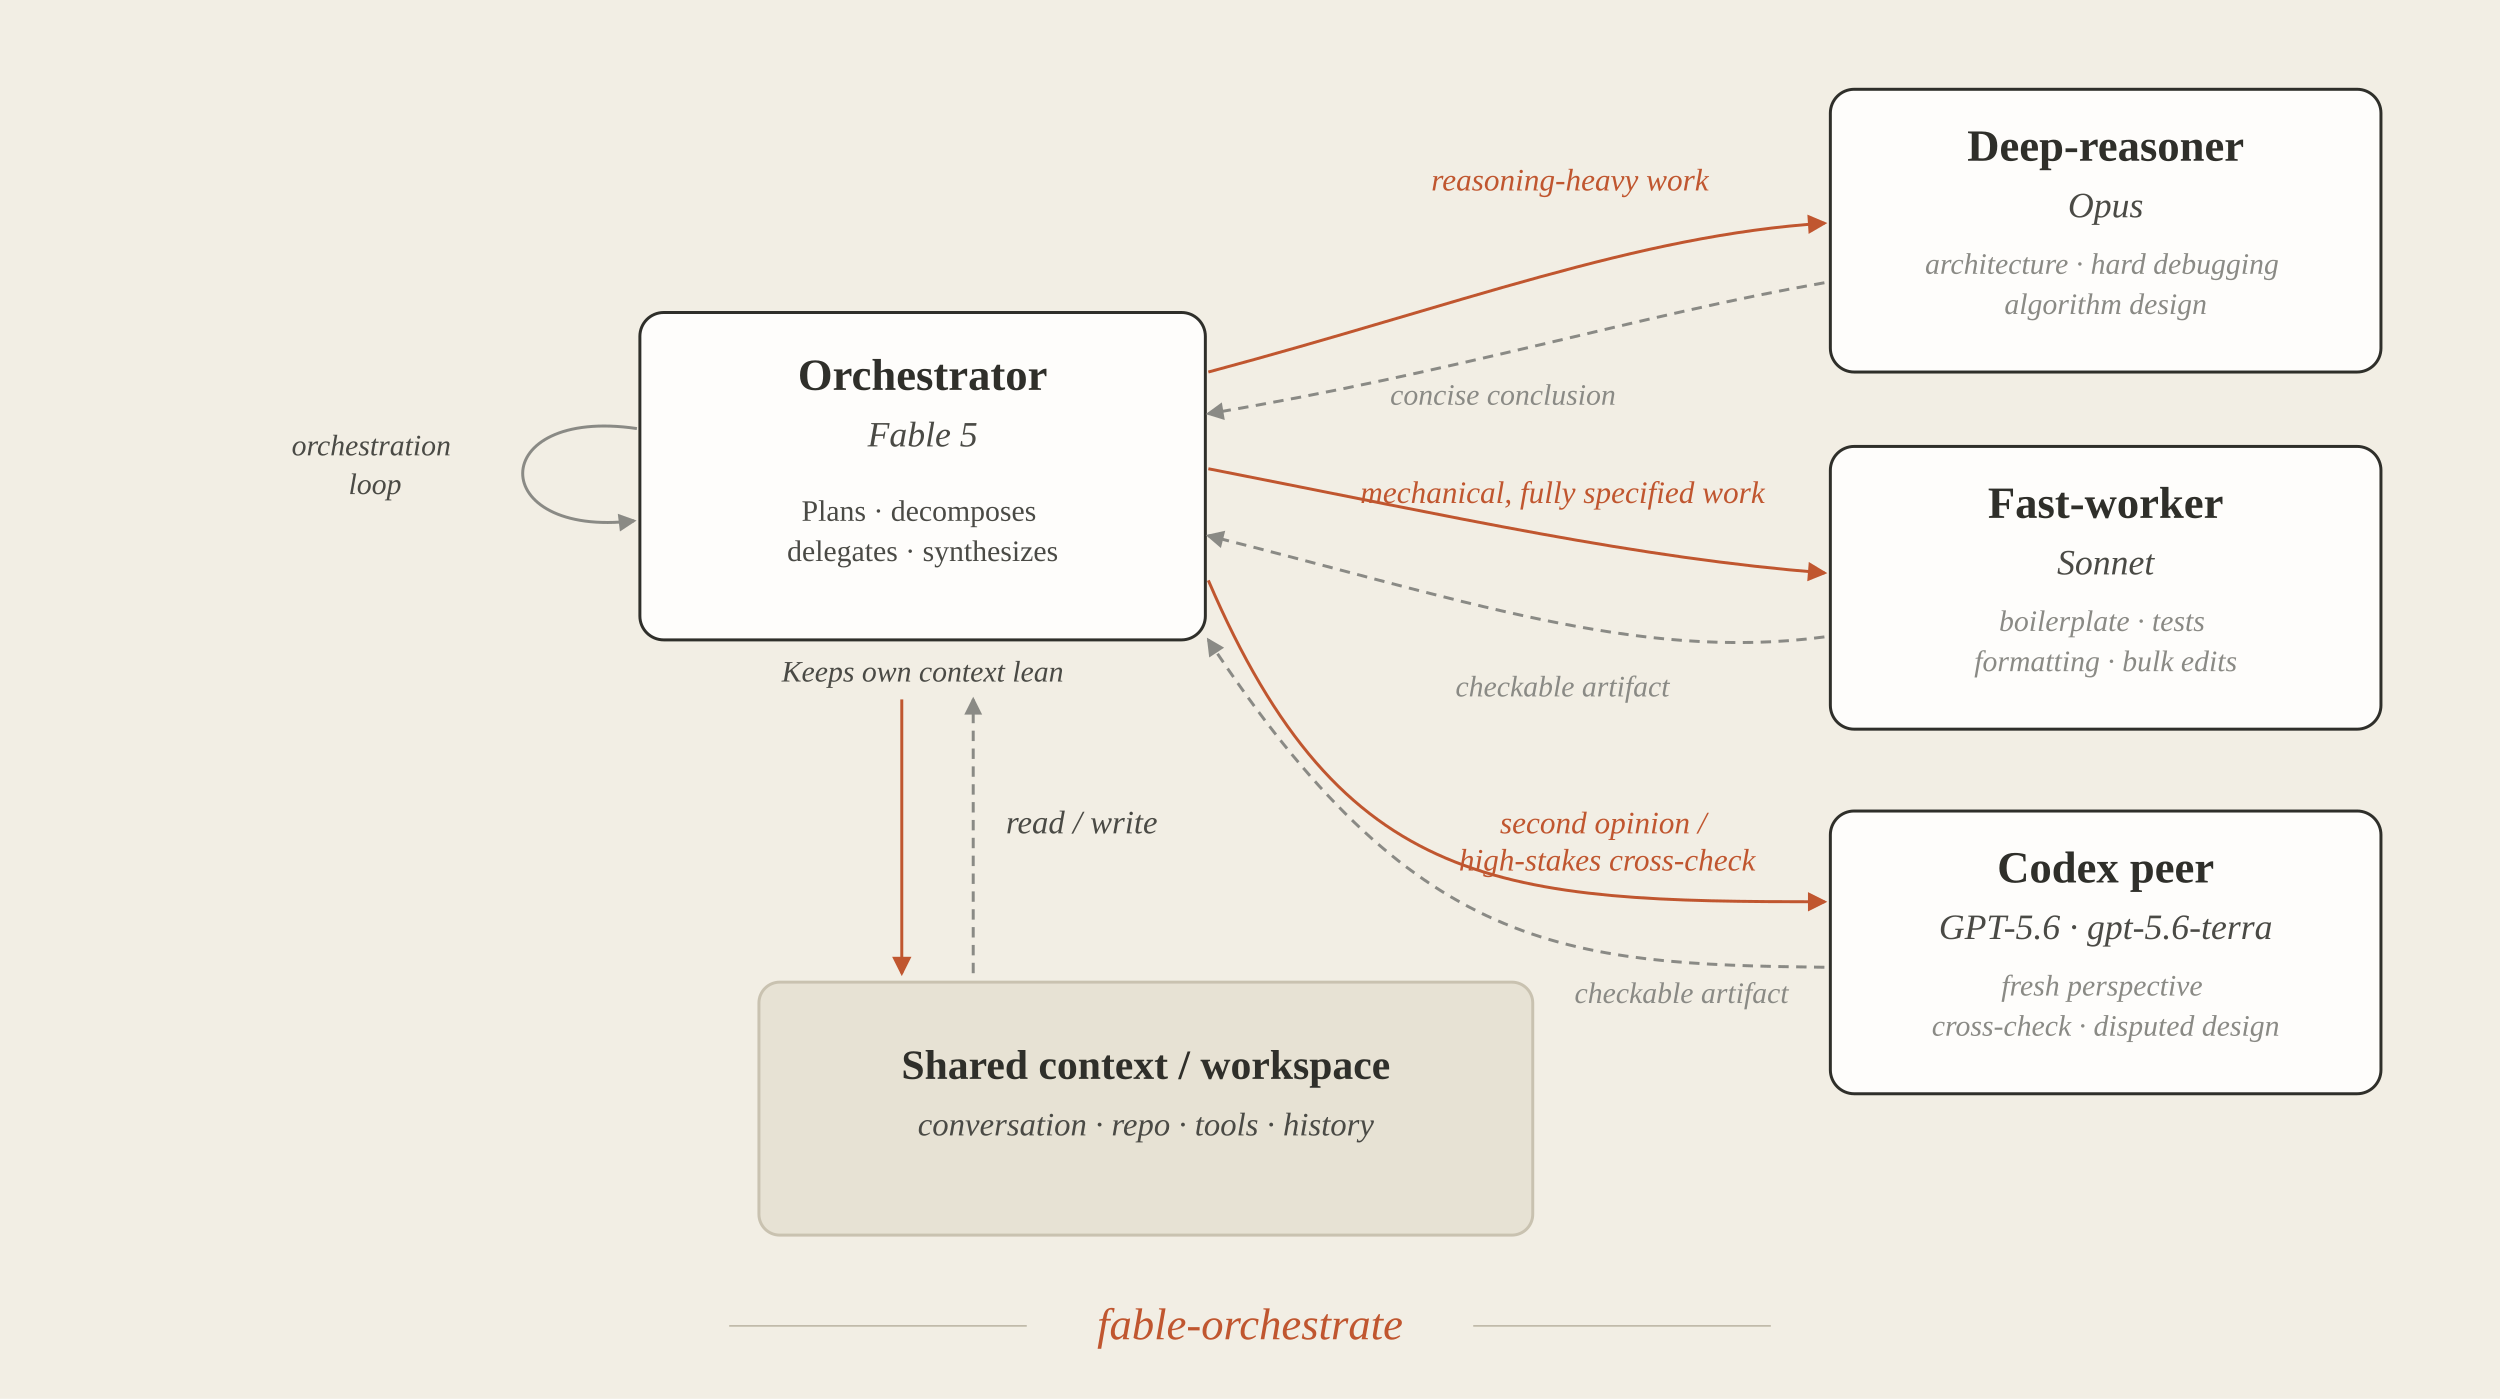
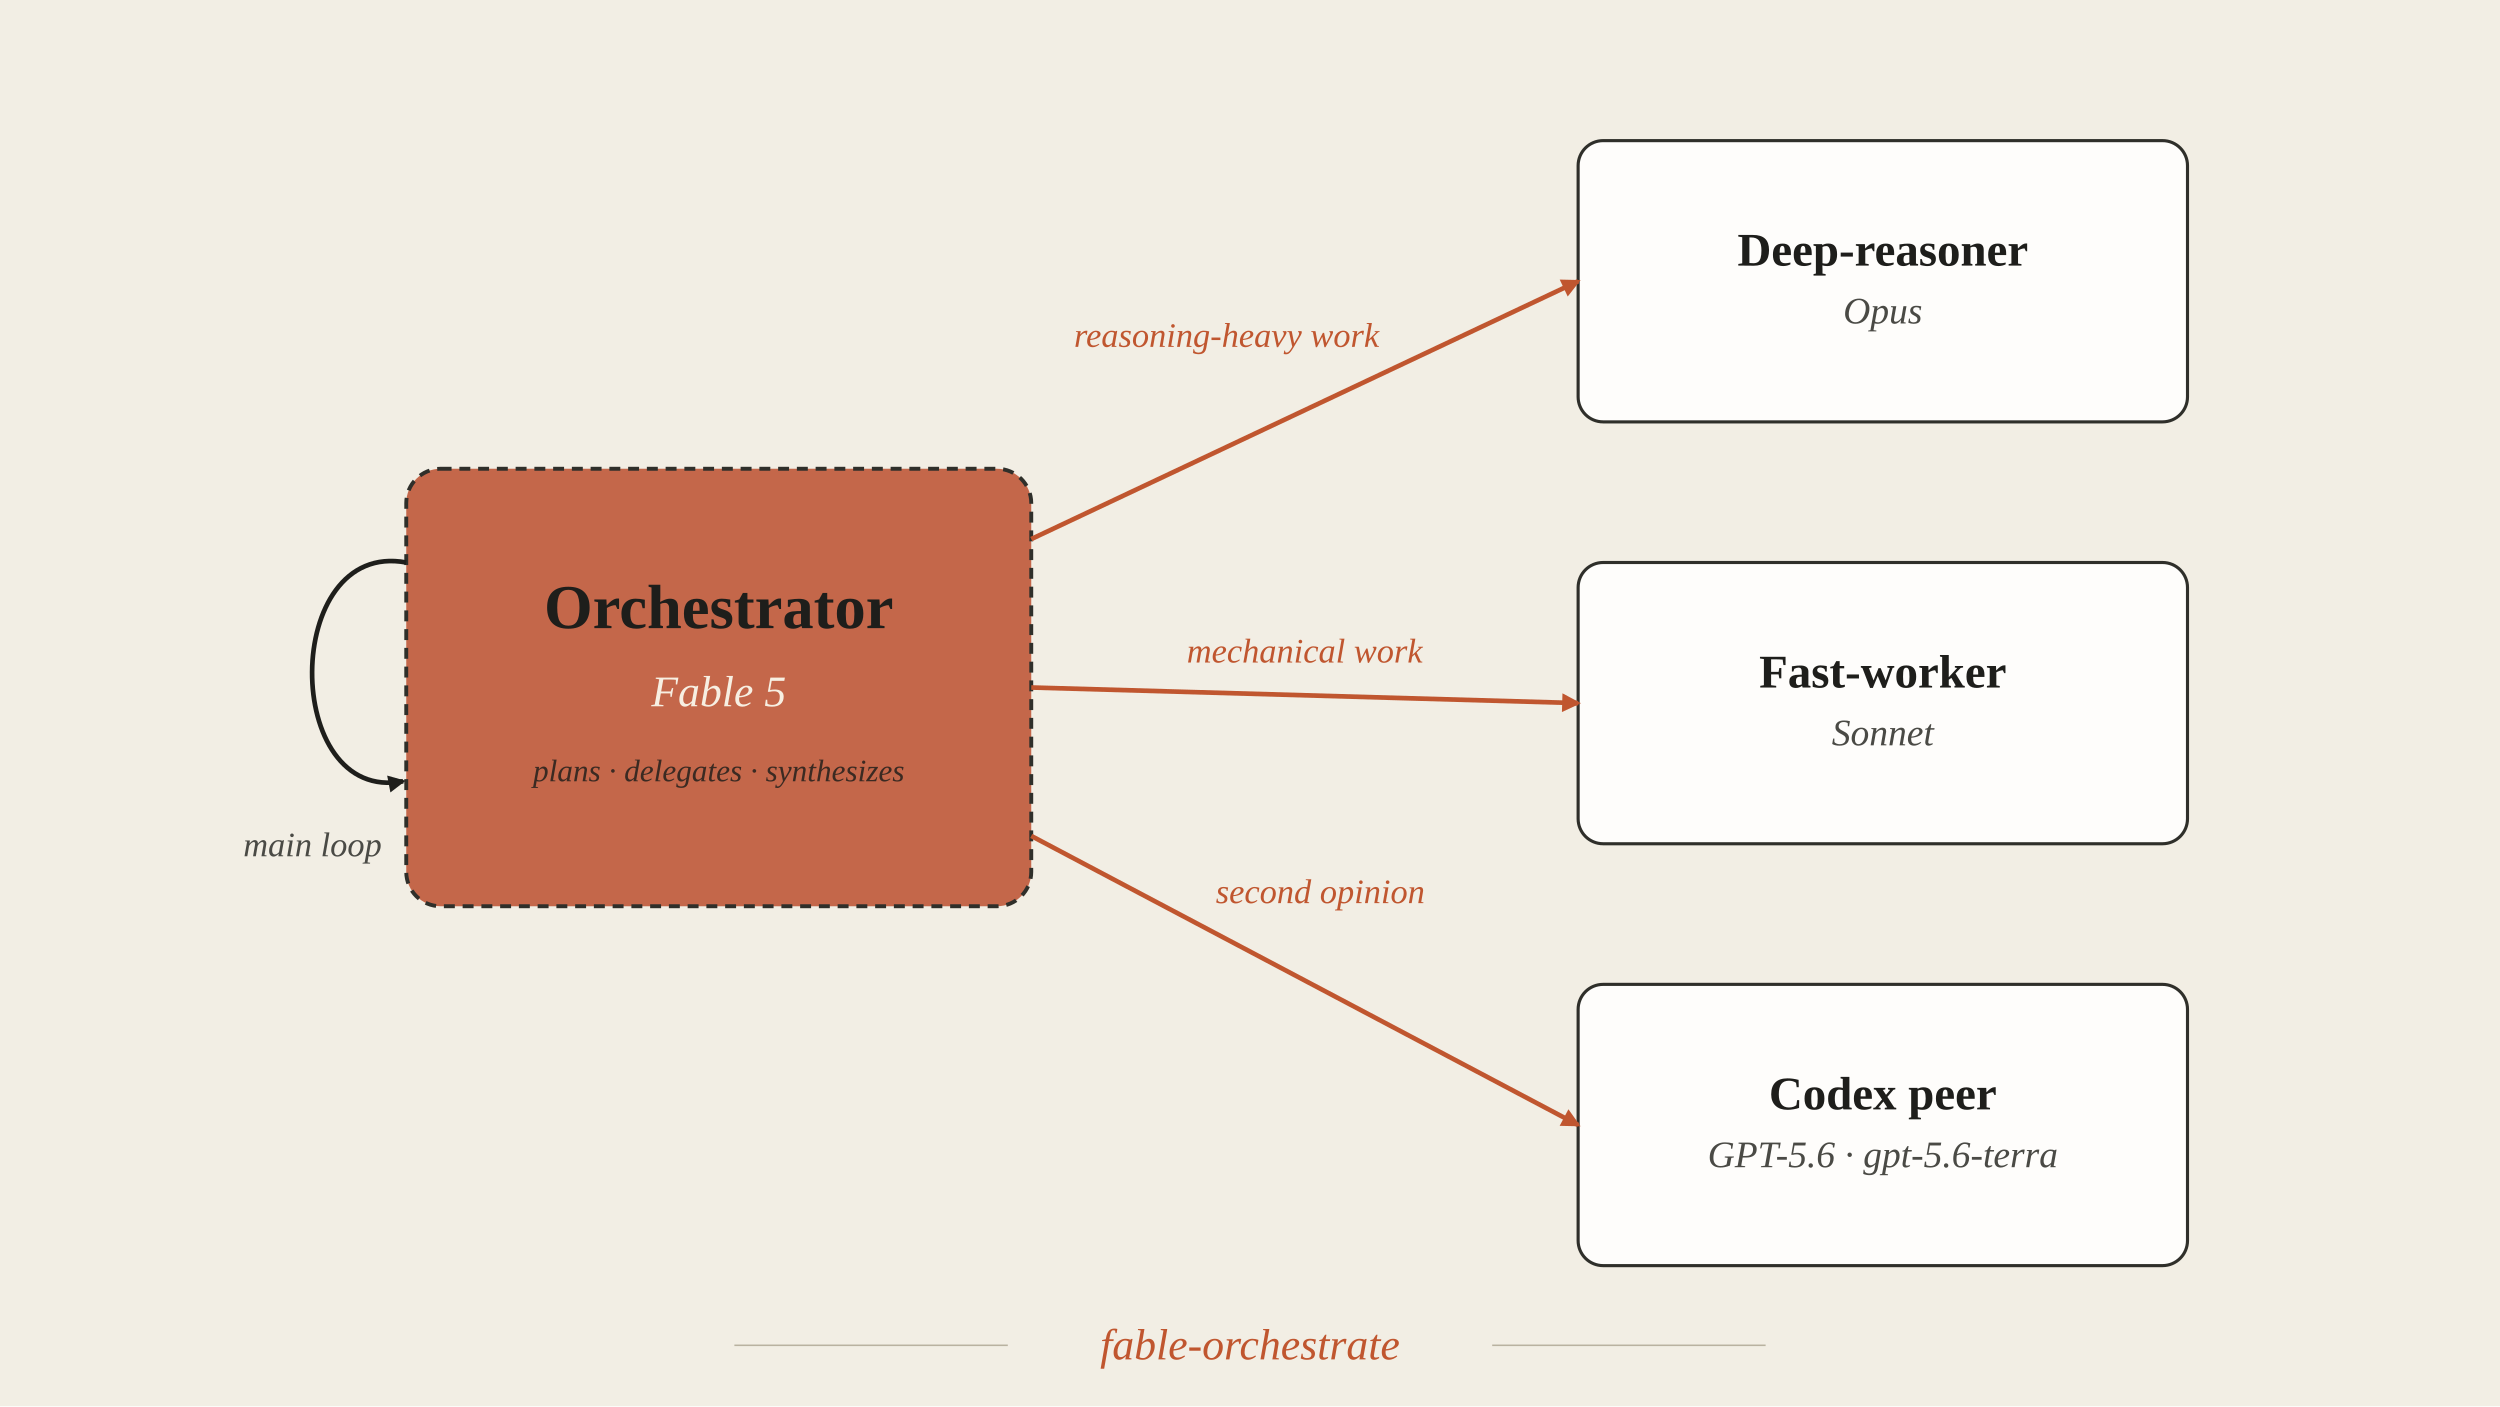
- <svg xmlns="http://www.w3.org/2000/svg" viewBox="0 0 1680 940" width="1680" height="940" role="img">
+ <svg xmlns="http://www.w3.org/2000/svg" viewBox="0 0 1600 900" width="1600" height="900" role="img">
  <defs>
-     <marker id="ah-o" viewBox="0 0 10 10" refX="8.5" refY="5" markerWidth="13" markerHeight="13" orient="auto" markerUnits="userSpaceOnUse">
+     <marker id="ah-o" viewBox="0 0 10 10" refX="8.5" refY="5" markerWidth="12" markerHeight="12" orient="auto" markerUnits="userSpaceOnUse">
      <path d="M0,0 L10,5 L0,10 z" fill="#C0562F" />
    </marker>
-     <marker id="ah-g" viewBox="0 0 10 10" refX="8.5" refY="5" markerWidth="12" markerHeight="12" orient="auto" markerUnits="userSpaceOnUse">
-       <path d="M0,0 L10,5 L0,10 z" fill="#8A8A85" />
+     <marker id="ah-k" viewBox="0 0 10 10" refX="8.5" refY="5" markerWidth="11" markerHeight="11" orient="auto" markerUnits="userSpaceOnUse">
+       <path d="M0,0 L10,5 L0,10 z" fill="#1E1E1B" />
    </marker>
  </defs>
-   <rect x="0" y="0" width="1680" height="940" fill="#F2EEE4" />
-   <rect x="430" y="210" width="380" height="220" rx="16" ry="16" fill="#FEFDFB" stroke="#2F2F2A" stroke-width="2" />
-   <text x="620" y="262" font-family="Georgia, 'Times New Roman', serif" font-size="30" fill="#2F2F2A" font-weight="bold" font-style="normal" text-anchor="middle">
-     <tspan x="620" dy="0">Orchestrator</tspan>
-   </text>
-   <text x="620" y="300" font-family="Georgia, 'Times New Roman', serif" font-size="24" fill="#4A4A45" font-weight="normal" font-style="italic" text-anchor="middle">
-     <tspan x="620" dy="0">Fable 5</tspan>
-   </text>
-   <text x="620" y="350" font-family="Georgia, 'Times New Roman', serif" font-size="20" fill="#4A4A45" font-weight="normal" font-style="normal" text-anchor="middle">
-     <tspan x="620" dy="0">Plans · decomposes</tspan>
-     <tspan x="620" dy="27">delegates · synthesizes</tspan>
-   </text>
-   <text x="620" y="458" font-family="Georgia, 'Times New Roman', serif" font-size="20" fill="#4A4A45" font-weight="normal" font-style="italic" text-anchor="middle">
-     <tspan x="620" dy="0">Keeps own context lean</tspan>
-   </text>
-   <path d="M 428 288 C 326 273, 326 362, 426 350" fill="none" stroke="#8A8A85" stroke-width="2" marker-end="url(#ah-g)" />
-   <text x="252" y="306" font-family="Georgia, 'Times New Roman', serif" font-size="20" fill="#4A4A45" font-weight="normal" font-style="italic" text-anchor="middle">
-     <tspan x="252" dy="0">orchestration</tspan>
-     <tspan x="252" dy="26">loop</tspan>
-   </text>
-   <rect x="1230" y="60" width="370" height="190" rx="16" ry="16" fill="#FEFDFB" stroke="#2F2F2A" stroke-width="2" />
-   <text x="1415" y="108" font-family="Georgia, 'Times New Roman', serif" font-size="30" fill="#2F2F2A" font-weight="bold" font-style="normal" text-anchor="middle">
-     <tspan x="1415" dy="0">Deep-reasoner</tspan>
-   </text>
-   <text x="1415" y="146" font-family="Georgia, 'Times New Roman', serif" font-size="24" fill="#4A4A45" font-weight="normal" font-style="italic" text-anchor="middle">
-     <tspan x="1415" dy="0">Opus</tspan>
-   </text>
-   <text x="1415" y="184" font-family="Georgia, 'Times New Roman', serif" font-size="20" fill="#8A8A85" font-weight="normal" font-style="italic" text-anchor="middle">
-     <tspan x="1415" dy="0">architecture · hard debugging</tspan>
-     <tspan x="1415" dy="27">algorithm design</tspan>
-   </text>
-   <rect x="1230" y="300" width="370" height="190" rx="16" ry="16" fill="#FEFDFB" stroke="#2F2F2A" stroke-width="2" />
-   <text x="1415" y="348" font-family="Georgia, 'Times New Roman', serif" font-size="30" fill="#2F2F2A" font-weight="bold" font-style="normal" text-anchor="middle">
-     <tspan x="1415" dy="0">Fast-worker</tspan>
-   </text>
-   <text x="1415" y="386" font-family="Georgia, 'Times New Roman', serif" font-size="24" fill="#4A4A45" font-weight="normal" font-style="italic" text-anchor="middle">
-     <tspan x="1415" dy="0">Sonnet</tspan>
-   </text>
-   <text x="1415" y="424" font-family="Georgia, 'Times New Roman', serif" font-size="20" fill="#8A8A85" font-weight="normal" font-style="italic" text-anchor="middle">
-     <tspan x="1415" dy="0">boilerplate · tests</tspan>
-     <tspan x="1415" dy="27">formatting · bulk edits</tspan>
-   </text>
-   <rect x="1230" y="545" width="370" height="190" rx="16" ry="16" fill="#FEFDFB" stroke="#2F2F2A" stroke-width="2" />
-   <text x="1415" y="593" font-family="Georgia, 'Times New Roman', serif" font-size="30" fill="#2F2F2A" font-weight="bold" font-style="normal" text-anchor="middle">
-     <tspan x="1415" dy="0">Codex peer</tspan>
-   </text>
-   <text x="1415" y="631" font-family="Georgia, 'Times New Roman', serif" font-size="24" fill="#4A4A45" font-weight="normal" font-style="italic" text-anchor="middle">
-     <tspan x="1415" dy="0">GPT-5.6 · gpt-5.6-terra</tspan>
-   </text>
-   <text x="1415" y="669" font-family="Georgia, 'Times New Roman', serif" font-size="20" fill="#8A8A85" font-weight="normal" font-style="italic" text-anchor="middle">
-     <tspan x="1415" dy="0">fresh perspective</tspan>
-     <tspan x="1415" dy="27">cross-check · disputed design</tspan>
-   </text>
-   <rect x="510" y="660" width="520" height="170" rx="14" ry="14" fill="#E7E2D4" stroke="#C9C2B0" stroke-width="2" />
-   <text x="770" y="725" font-family="Georgia, 'Times New Roman', serif" font-size="28" fill="#2F2F2A" font-weight="bold" font-style="normal" text-anchor="middle">
-     <tspan x="770" dy="0">Shared context / workspace</tspan>
-   </text>
-   <text x="770" y="763" font-family="Georgia, 'Times New Roman', serif" font-size="22" fill="#4A4A45" font-weight="normal" font-style="italic" text-anchor="middle">
-     <tspan x="770" dy="0">conversation · repo · tools · history</tspan>
-   </text>
-   <path d="M 606 470 L 606 654" fill="none" stroke="#C0562F" stroke-width="2" marker-end="url(#ah-o)" />
-   <path d="M 654 654 L 654 470" fill="none" stroke="#8A8A85" stroke-width="2" stroke-dasharray="7 5" marker-end="url(#ah-g)" />
-   <text x="676" y="560" font-family="Georgia, 'Times New Roman', serif" font-size="22" fill="#4A4A45" font-weight="normal" font-style="italic" text-anchor="start">
-     <tspan x="676" dy="0">read / write</tspan>
-   </text>
-   <path d="M 812 250 C 980 205, 1100 158, 1226 150" fill="none" stroke="#C0562F" stroke-width="2" marker-end="url(#ah-o)" />
-   <path d="M 812 315 C 980 348, 1100 375, 1226 385" fill="none" stroke="#C0562F" stroke-width="2" marker-end="url(#ah-o)" />
-   <path d="M 812 390 C 902 600, 1010 606, 1226 606" fill="none" stroke="#C0562F" stroke-width="2" marker-end="url(#ah-o)" />
-   <path d="M 1226 190 C 1100 212, 980 250, 812 278" fill="none" stroke="#8A8A85" stroke-width="2" stroke-dasharray="7 5" marker-end="url(#ah-g)" />
-   <path d="M 1226 428 C 1100 445, 980 402, 812 360" fill="none" stroke="#8A8A85" stroke-width="2" stroke-dasharray="7 5" marker-end="url(#ah-g)" />
-   <path d="M 1226 650 C 1050 648, 950 640, 812 430" fill="none" stroke="#8A8A85" stroke-width="2" stroke-dasharray="7 5" marker-end="url(#ah-g)" />
-   <text x="1055" y="128" font-family="Georgia, 'Times New Roman', serif" font-size="21" fill="#C0562F" font-weight="normal" font-style="italic" text-anchor="middle">
-     <tspan x="1055" dy="0">reasoning-heavy work</tspan>
-   </text>
-   <text x="1010" y="272" font-family="Georgia, 'Times New Roman', serif" font-size="20" fill="#8A8A85" font-weight="normal" font-style="italic" text-anchor="middle">
-     <tspan x="1010" dy="0">concise conclusion</tspan>
-   </text>
-   <text x="1050" y="338" font-family="Georgia, 'Times New Roman', serif" font-size="21" fill="#C0562F" font-weight="normal" font-style="italic" text-anchor="middle">
-     <tspan x="1050" dy="0">mechanical, fully specified work</tspan>
-   </text>
-   <text x="1050" y="468" font-family="Georgia, 'Times New Roman', serif" font-size="20" fill="#8A8A85" font-weight="normal" font-style="italic" text-anchor="middle">
-     <tspan x="1050" dy="0">checkable artifact</tspan>
-   </text>
-   <text x="1080" y="560" font-family="Georgia, 'Times New Roman', serif" font-size="21" fill="#C0562F" font-weight="normal" font-style="italic" text-anchor="middle">
-     <tspan x="1080" dy="0">second opinion /</tspan>
-     <tspan x="1080" dy="25">high-stakes cross-check</tspan>
-   </text>
-   <text x="1130" y="674" font-family="Georgia, 'Times New Roman', serif" font-size="20" fill="#8A8A85" font-weight="normal" font-style="italic" text-anchor="middle">
-     <tspan x="1130" dy="0">checkable artifact</tspan>
-   </text>
-   <line x1="490" y1="891" x2="690" y2="891" stroke="#B9B2A0" stroke-width="1" />
-   <line x1="990" y1="891" x2="1190" y2="891" stroke="#B9B2A0" stroke-width="1" />
-   <text x="840" y="900" font-family="Georgia, 'Times New Roman', serif" font-size="30" fill="#C0562F" font-weight="normal" font-style="italic" text-anchor="middle">
-     <tspan x="840" dy="0">fable-orchestrate</tspan>
-   </text>
+   <rect x="0" y="0" width="1600" height="900" fill="#F2EEE4" />
+   <rect x="260" y="300" width="400" height="280" rx="22" ry="22" fill="#C4674A" stroke="#2F2F2A" stroke-width="2.5" stroke-dasharray="7 5" />
+   <text x="460" y="402" font-family="Georgia, 'Times New Roman', serif" font-size="40" fill="#1E1E1B" font-weight="bold" text-anchor="middle">Orchestrator</text>
+   <text x="460" y="452" font-family="Georgia, 'Times New Roman', serif" font-size="28" fill="#F7EFE2" font-style="italic" text-anchor="middle">Fable 5</text>
+   <text x="460" y="500" font-family="Georgia, 'Times New Roman', serif" font-size="20" fill="#3B2A22" font-style="italic" text-anchor="middle">plans · delegates · synthesizes</text>
+   <path d="M 260 360 C 180 345, 180 515, 258 500" fill="none" stroke="#1E1E1B" stroke-width="3" marker-end="url(#ah-k)" />
+   <text x="200" y="548" font-family="Georgia, 'Times New Roman', serif" font-size="22" fill="#4A4A45" font-style="italic" text-anchor="middle">main loop</text>
+   <rect x="1010" y="90" width="390" height="180" rx="16" ry="16" fill="#FEFDFB" stroke="#2F2F2A" stroke-width="2" />
+   <text x="1205" y="170" font-family="Georgia, 'Times New Roman', serif" font-size="30" fill="#1E1E1B" font-weight="bold" text-anchor="middle">Deep-reasoner</text>
+   <text x="1205" y="207" font-family="Georgia, 'Times New Roman', serif" font-size="24" fill="#4A4A45" font-style="italic" text-anchor="middle">Opus</text>
+   <rect x="1010" y="360" width="390" height="180" rx="16" ry="16" fill="#FEFDFB" stroke="#2F2F2A" stroke-width="2" />
+   <text x="1205" y="440" font-family="Georgia, 'Times New Roman', serif" font-size="30" fill="#1E1E1B" font-weight="bold" text-anchor="middle">Fast-worker</text>
+   <text x="1205" y="477" font-family="Georgia, 'Times New Roman', serif" font-size="24" fill="#4A4A45" font-style="italic" text-anchor="middle">Sonnet</text>
+   <rect x="1010" y="630" width="390" height="180" rx="16" ry="16" fill="#FEFDFB" stroke="#2F2F2A" stroke-width="2" />
+   <text x="1205" y="710" font-family="Georgia, 'Times New Roman', serif" font-size="30" fill="#1E1E1B" font-weight="bold" text-anchor="middle">Codex peer</text>
+   <text x="1205" y="747" font-family="Georgia, 'Times New Roman', serif" font-size="24" fill="#4A4A45" font-style="italic" text-anchor="middle">GPT-5.6 · gpt-5.6-terra</text>
+   <line x1="660" y1="345" x2="1010" y2="180" stroke="#C0562F" stroke-width="3" marker-end="url(#ah-o)" />
+   <line x1="660" y1="440" x2="1010" y2="450" stroke="#C0562F" stroke-width="3" marker-end="url(#ah-o)" />
+   <line x1="660" y1="535" x2="1010" y2="720" stroke="#C0562F" stroke-width="3" marker-end="url(#ah-o)" />
+   <text x="785" y="222" font-family="Georgia, 'Times New Roman', serif" font-size="22" fill="#C0562F" font-style="italic" text-anchor="middle">reasoning-heavy work</text>
+   <text x="835" y="424" font-family="Georgia, 'Times New Roman', serif" font-size="22" fill="#C0562F" font-style="italic" text-anchor="middle">mechanical work</text>
+   <text x="845" y="578" font-family="Georgia, 'Times New Roman', serif" font-size="22" fill="#C0562F" font-style="italic" text-anchor="middle">second opinion</text>
+   <line x1="470" y1="861" x2="645" y2="861" stroke="#B9B2A0" stroke-width="1" />
+   <line x1="955" y1="861" x2="1130" y2="861" stroke="#B9B2A0" stroke-width="1" />
+   <text x="800" y="870" font-family="Georgia, 'Times New Roman', serif" font-size="28" fill="#C0562F" font-style="italic" text-anchor="middle">fable-orchestrate</text>
</svg>
